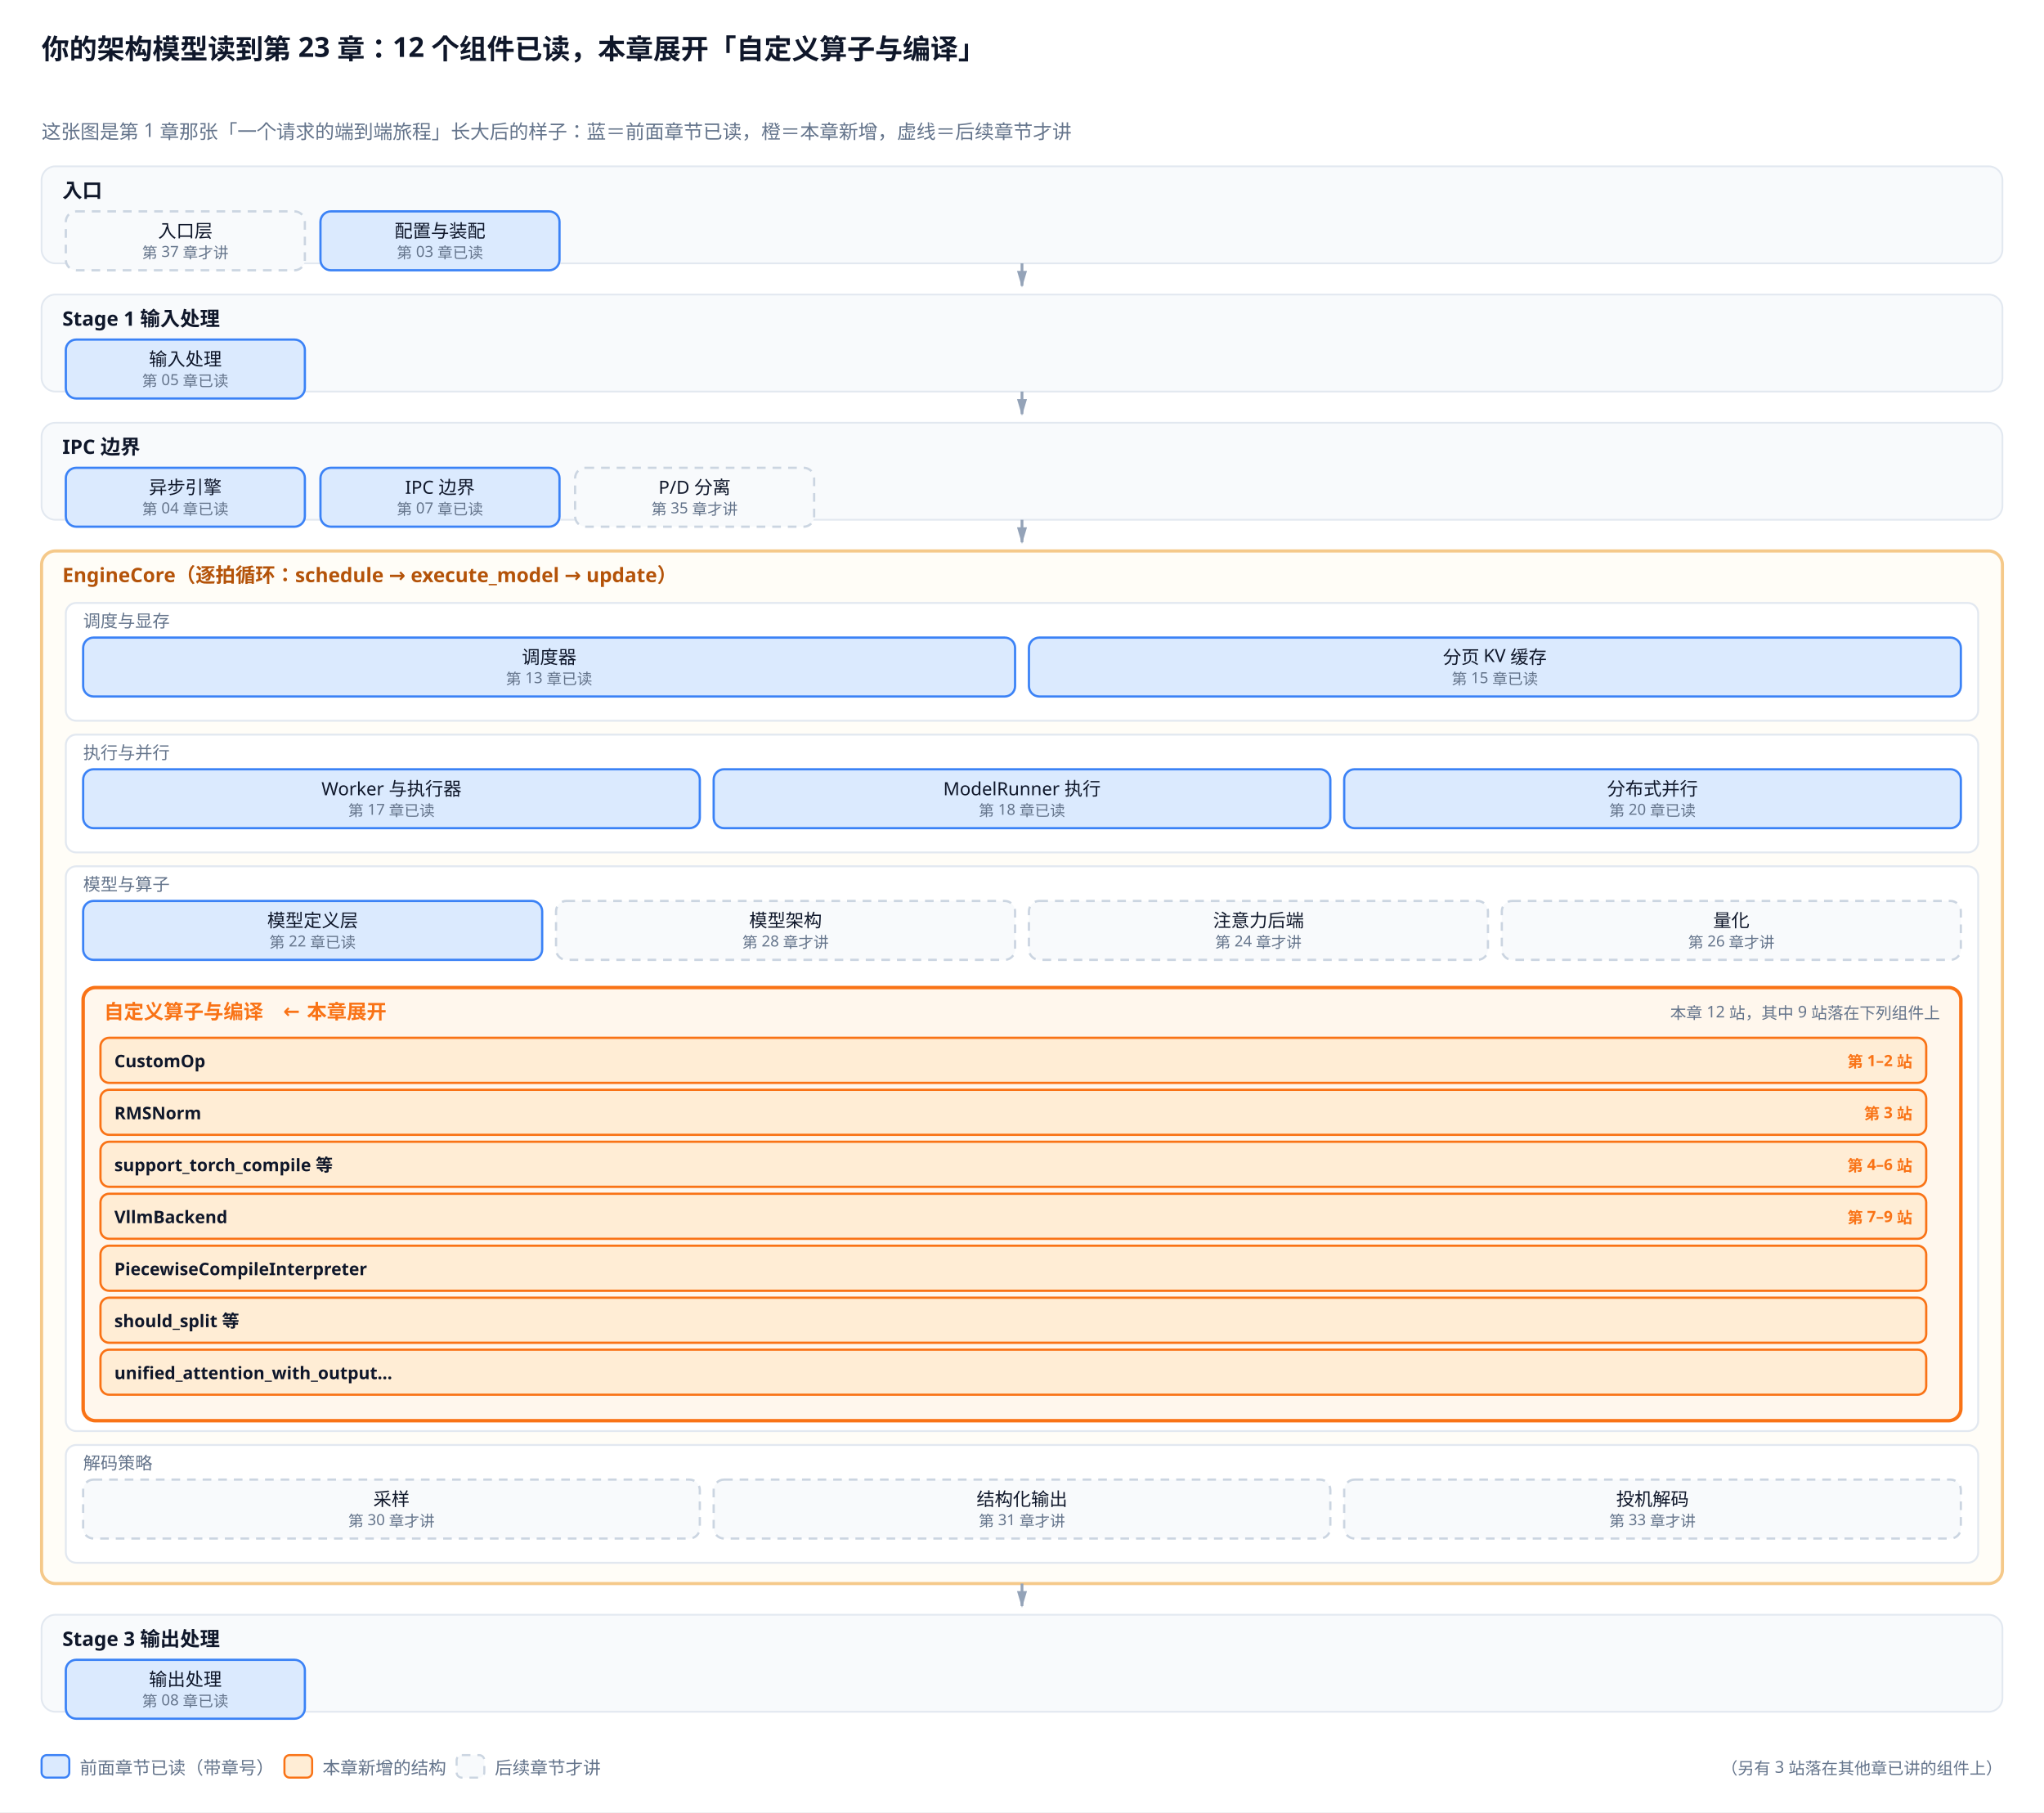
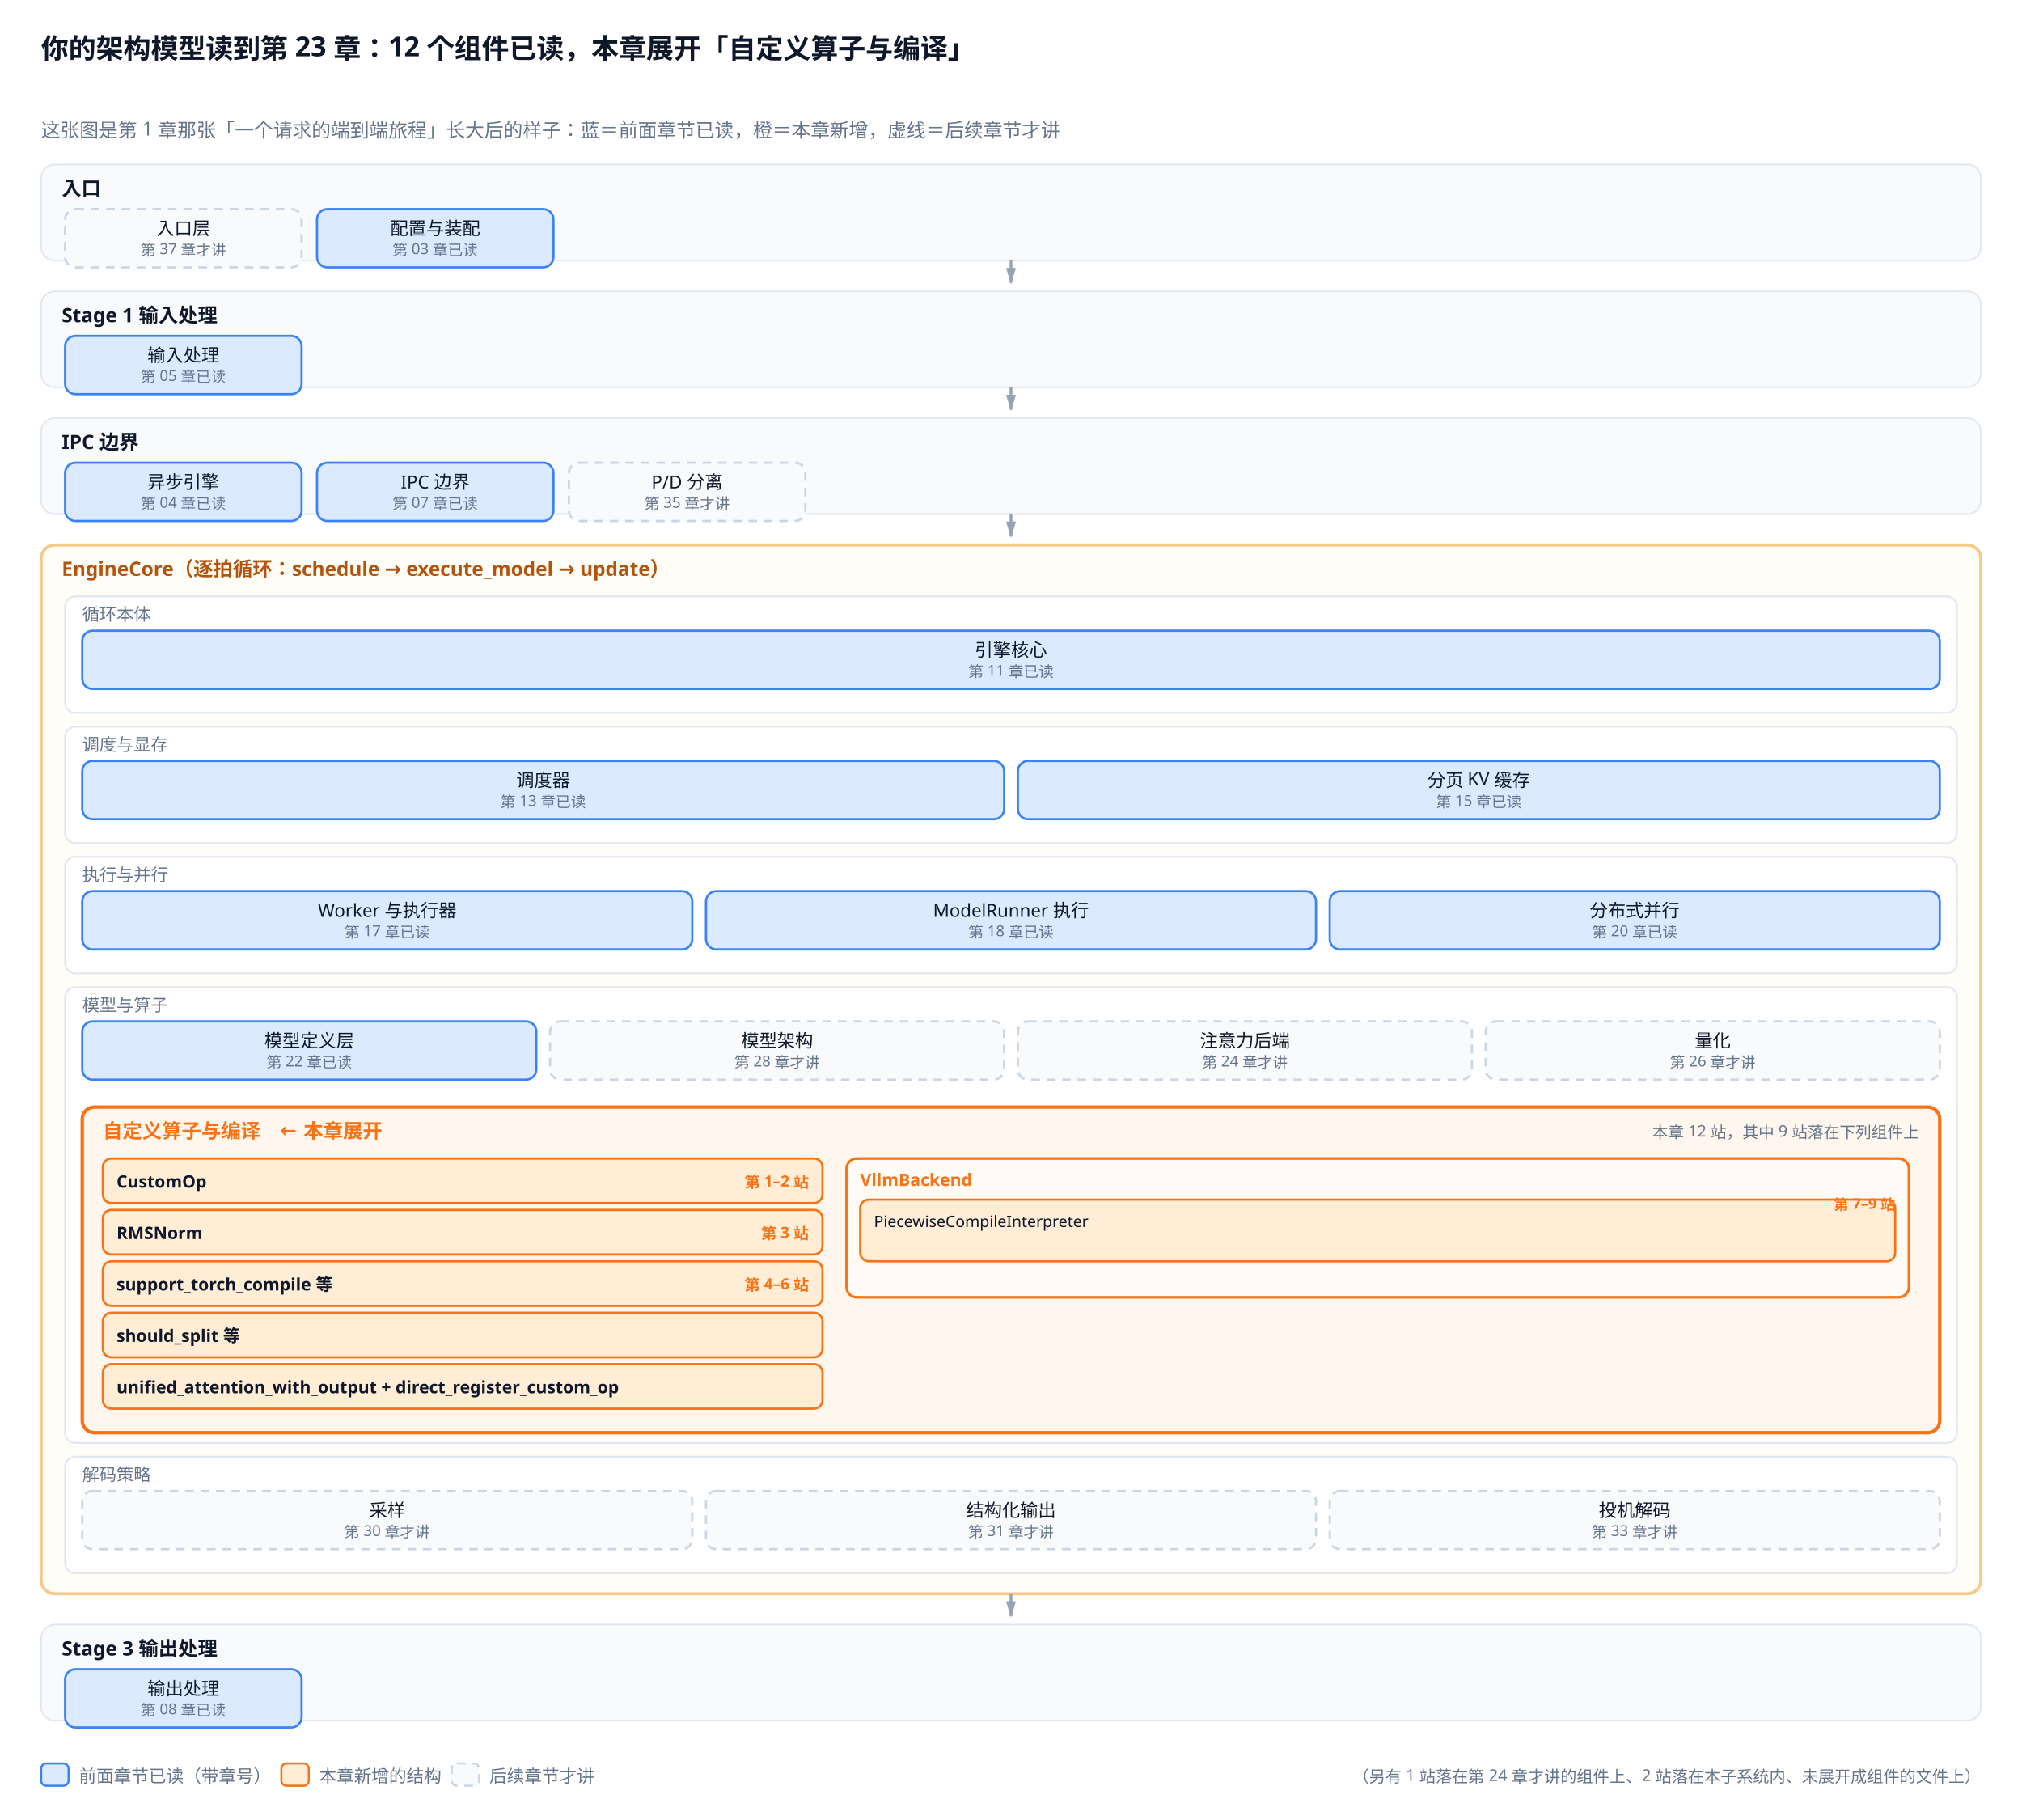
- <svg xmlns="http://www.w3.org/2000/svg" viewBox="0 0 1180 1046">
+ <svg xmlns="http://www.w3.org/2000/svg" viewBox="0 0 1180 1062">
  <defs>
    <marker id="a" viewBox="0 0 10 6" refX="9" refY="3" markerWidth="6" markerHeight="4" orient="auto">
      <path d="M0,0 L10,3 L0,6 Z" fill="#94a3b8" />
    </marker>
    <marker id="a2" viewBox="0 0 10 6" refX="9" refY="3" markerWidth="6" markerHeight="4" orient="auto">
      <path d="M0,0 L10,3 L0,6 Z" fill="#f97316" />
    </marker>
  </defs>
-   <rect width="1180" height="1046" fill="white" />
+   <rect width="1180" height="1062" fill="white" />
  <text x="24" y="34" font-family="sans-serif" font-size="16" fill="#0f172a" font-weight="bold">你的架构模型读到第 23 章：12 个组件已读，本章展开「自定义算子与编译」</text>
  <text x="24.0" y="80.0" font-family="sans-serif" font-size="11.2" fill="#64748b" text-anchor="start">这张图是第 1 章那张「一个请求的端到端旅程」长大后的样子：蓝＝前面章节已读，橙＝本章新增，虚线＝后续章节才讲</text>
  <rect x="24.0" y="96.0" width="1132.0" height="56.0" rx="8" fill="#f8fafc" stroke="#e2e8f0" stroke-width="1.0" />
  <text x="36.0" y="114.0" font-family="sans-serif" font-size="11.5" fill="#0f172a" text-anchor="start" font-weight="bold">入口</text>
  <rect x="38.0" y="122.0" width="138.0" height="34.0" rx="6" fill="#f8fafc" stroke="#cbd5e1" stroke-width="1.3" stroke-dasharray="5,4" />
  <text x="107.0" y="137.0" font-family="sans-serif" font-size="10.5" fill="#0f172a" text-anchor="middle">入口层</text>
  <text x="107.0" y="149.0" font-family="sans-serif" font-size="8.8" fill="#64748b" text-anchor="middle">第 37 章才讲</text>
  <rect x="185.0" y="122.0" width="138.0" height="34.0" rx="6" fill="#dbeafe" stroke="#3b82f6" stroke-width="1.3" />
  <text x="254.0" y="137.0" font-family="sans-serif" font-size="10.5" fill="#0f172a" text-anchor="middle">配置与装配</text>
  <text x="254.0" y="149.0" font-family="sans-serif" font-size="8.8" fill="#64748b" text-anchor="middle">第 03 章已读</text>
  <path d="M590.0,152.0 L590.0,165.0" stroke="#94a3b8" stroke-width="1.6" marker-end="url(#a)" />
  <rect x="24.0" y="170.0" width="1132.0" height="56.0" rx="8" fill="#f8fafc" stroke="#e2e8f0" stroke-width="1.0" />
  <text x="36.0" y="188.0" font-family="sans-serif" font-size="11.5" fill="#0f172a" text-anchor="start" font-weight="bold">Stage 1 输入处理</text>
  <rect x="38.0" y="196.0" width="138.0" height="34.0" rx="6" fill="#dbeafe" stroke="#3b82f6" stroke-width="1.3" />
  <text x="107.0" y="211.0" font-family="sans-serif" font-size="10.5" fill="#0f172a" text-anchor="middle">输入处理</text>
  <text x="107.0" y="223.0" font-family="sans-serif" font-size="8.8" fill="#64748b" text-anchor="middle">第 05 章已读</text>
  <path d="M590.0,226.0 L590.0,239.0" stroke="#94a3b8" stroke-width="1.6" marker-end="url(#a)" />
  <rect x="24.0" y="244.0" width="1132.0" height="56.0" rx="8" fill="#f8fafc" stroke="#e2e8f0" stroke-width="1.0" />
  <text x="36.0" y="262.0" font-family="sans-serif" font-size="11.5" fill="#0f172a" text-anchor="start" font-weight="bold">IPC 边界</text>
  <rect x="38.0" y="270.0" width="138.0" height="34.0" rx="6" fill="#dbeafe" stroke="#3b82f6" stroke-width="1.3" />
  <text x="107.0" y="285.0" font-family="sans-serif" font-size="10.5" fill="#0f172a" text-anchor="middle">异步引擎</text>
  <text x="107.0" y="297.0" font-family="sans-serif" font-size="8.8" fill="#64748b" text-anchor="middle">第 04 章已读</text>
  <rect x="185.0" y="270.0" width="138.0" height="34.0" rx="6" fill="#dbeafe" stroke="#3b82f6" stroke-width="1.3" />
  <text x="254.0" y="285.0" font-family="sans-serif" font-size="10.5" fill="#0f172a" text-anchor="middle">IPC 边界</text>
  <text x="254.0" y="297.0" font-family="sans-serif" font-size="8.8" fill="#64748b" text-anchor="middle">第 07 章已读</text>
  <rect x="332.0" y="270.0" width="138.0" height="34.0" rx="6" fill="#f8fafc" stroke="#cbd5e1" stroke-width="1.3" stroke-dasharray="5,4" />
  <text x="401.0" y="285.0" font-family="sans-serif" font-size="10.5" fill="#0f172a" text-anchor="middle">P/D 分离</text>
  <text x="401.0" y="297.0" font-family="sans-serif" font-size="8.8" fill="#64748b" text-anchor="middle">第 35 章才讲</text>
  <path d="M590.0,300.0 L590.0,313.0" stroke="#94a3b8" stroke-width="1.6" marker-end="url(#a)" />
-   <rect x="24.0" y="318.0" width="1132.0" height="596.0" rx="8" fill="#fffdf7" stroke="#f5c98a" stroke-width="1.8" />
+   <rect x="24.0" y="318.0" width="1132.0" height="612.0" rx="8" fill="#fffdf7" stroke="#f5c98a" stroke-width="1.8" />
  <text x="36.0" y="336.0" font-family="sans-serif" font-size="11.5" fill="#b45309" text-anchor="start" font-weight="bold">EngineCore（逐拍循环：schedule → execute_model → update）</text>
  <rect x="38.0" y="348.0" width="1104.0" height="68.0" rx="6" fill="#ffffff" stroke="#e2e8f0" stroke-width="1.1" />
-   <text x="48.0" y="362.0" font-family="sans-serif" font-size="10" fill="#64748b" text-anchor="start">调度与显存</text>
-   <rect x="48.0" y="368.0" width="538.0" height="34.0" rx="6" fill="#dbeafe" stroke="#3b82f6" stroke-width="1.3" />
-   <text x="317.0" y="383.0" font-family="sans-serif" font-size="10.5" fill="#0f172a" text-anchor="middle">调度器</text>
-   <text x="317.0" y="395.0" font-family="sans-serif" font-size="8.8" fill="#64748b" text-anchor="middle">第 13 章已读</text>
-   <rect x="594.0" y="368.0" width="538.0" height="34.0" rx="6" fill="#dbeafe" stroke="#3b82f6" stroke-width="1.3" />
-   <text x="863.0" y="383.0" font-family="sans-serif" font-size="10.5" fill="#0f172a" text-anchor="middle">分页 KV 缓存</text>
-   <text x="863.0" y="395.0" font-family="sans-serif" font-size="8.8" fill="#64748b" text-anchor="middle">第 15 章已读</text>
+   <text x="48.0" y="362.0" font-family="sans-serif" font-size="10" fill="#64748b" text-anchor="start">循环本体</text>
+   <rect x="48.0" y="368.0" width="1084.0" height="34.0" rx="6" fill="#dbeafe" stroke="#3b82f6" stroke-width="1.3" />
+   <text x="590.0" y="383.0" font-family="sans-serif" font-size="10.5" fill="#0f172a" text-anchor="middle">引擎核心</text>
+   <text x="590.0" y="395.0" font-family="sans-serif" font-size="8.8" fill="#64748b" text-anchor="middle">第 11 章已读</text>
  <rect x="38.0" y="424.0" width="1104.0" height="68.0" rx="6" fill="#ffffff" stroke="#e2e8f0" stroke-width="1.1" />
-   <text x="48.0" y="438.0" font-family="sans-serif" font-size="10" fill="#64748b" text-anchor="start">执行与并行</text>
-   <rect x="48.0" y="444.0" width="356.0" height="34.0" rx="6" fill="#dbeafe" stroke="#3b82f6" stroke-width="1.3" />
-   <text x="226.0" y="459.0" font-family="sans-serif" font-size="10.5" fill="#0f172a" text-anchor="middle">Worker 与执行器</text>
-   <text x="226.0" y="471.0" font-family="sans-serif" font-size="8.8" fill="#64748b" text-anchor="middle">第 17 章已读</text>
-   <rect x="412.0" y="444.0" width="356.0" height="34.0" rx="6" fill="#dbeafe" stroke="#3b82f6" stroke-width="1.3" />
-   <text x="590.0" y="459.0" font-family="sans-serif" font-size="10.5" fill="#0f172a" text-anchor="middle">ModelRunner 执行</text>
-   <text x="590.0" y="471.0" font-family="sans-serif" font-size="8.8" fill="#64748b" text-anchor="middle">第 18 章已读</text>
-   <rect x="776.0" y="444.0" width="356.0" height="34.0" rx="6" fill="#dbeafe" stroke="#3b82f6" stroke-width="1.3" />
-   <text x="954.0" y="459.0" font-family="sans-serif" font-size="10.5" fill="#0f172a" text-anchor="middle">分布式并行</text>
-   <text x="954.0" y="471.0" font-family="sans-serif" font-size="8.8" fill="#64748b" text-anchor="middle">第 20 章已读</text>
-   <rect x="38.0" y="500.0" width="1104.0" height="326.0" rx="6" fill="#ffffff" stroke="#e2e8f0" stroke-width="1.1" />
-   <text x="48.0" y="514.0" font-family="sans-serif" font-size="10" fill="#64748b" text-anchor="start">模型与算子</text>
-   <rect x="48.0" y="520.0" width="265.0" height="34.0" rx="6" fill="#dbeafe" stroke="#3b82f6" stroke-width="1.3" />
-   <text x="180.5" y="535.0" font-family="sans-serif" font-size="10.5" fill="#0f172a" text-anchor="middle">模型定义层</text>
-   <text x="180.5" y="547.0" font-family="sans-serif" font-size="8.8" fill="#64748b" text-anchor="middle">第 22 章已读</text>
-   <rect x="321.0" y="520.0" width="265.0" height="34.0" rx="6" fill="#f8fafc" stroke="#cbd5e1" stroke-width="1.3" stroke-dasharray="5,4" />
-   <text x="453.5" y="535.0" font-family="sans-serif" font-size="10.5" fill="#0f172a" text-anchor="middle">模型架构</text>
-   <text x="453.5" y="547.0" font-family="sans-serif" font-size="8.8" fill="#64748b" text-anchor="middle">第 28 章才讲</text>
-   <rect x="594.0" y="520.0" width="265.0" height="34.0" rx="6" fill="#f8fafc" stroke="#cbd5e1" stroke-width="1.3" stroke-dasharray="5,4" />
-   <text x="726.5" y="535.0" font-family="sans-serif" font-size="10.5" fill="#0f172a" text-anchor="middle">注意力后端</text>
-   <text x="726.5" y="547.0" font-family="sans-serif" font-size="8.8" fill="#64748b" text-anchor="middle">第 24 章才讲</text>
-   <rect x="867.0" y="520.0" width="265.0" height="34.0" rx="6" fill="#f8fafc" stroke="#cbd5e1" stroke-width="1.3" stroke-dasharray="5,4" />
-   <text x="999.5" y="535.0" font-family="sans-serif" font-size="10.5" fill="#0f172a" text-anchor="middle">量化</text>
-   <text x="999.5" y="547.0" font-family="sans-serif" font-size="8.8" fill="#64748b" text-anchor="middle">第 26 章才讲</text>
-   <rect x="48.0" y="570.0" width="1084.0" height="250.0" rx="7" fill="#fff7ed" stroke="#f97316" stroke-width="2.0" />
-   <text x="60.0" y="588.0" font-family="sans-serif" font-size="11.5" fill="#f97316" text-anchor="start" font-weight="bold">自定义算子与编译　← 本章展开</text>
-   <text x="1120.0" y="588.0" font-family="sans-serif" font-size="9.3" fill="#64748b" text-anchor="end">本章 12 站，其中 9 站落在下列组件上</text>
-   <rect x="58.0" y="599.0" width="1054.0" height="26.0" rx="5" fill="#ffedd5" stroke="#f97316" stroke-width="1.3" />
-   <text x="66.0" y="616.0" font-family="sans-serif" font-size="10" fill="#0f172a" text-anchor="start" font-weight="bold">CustomOp</text>
-   <text x="1104.0" y="616.0" font-family="sans-serif" font-size="9" fill="#f97316" text-anchor="end" font-weight="bold">第 1–2 站</text>
-   <rect x="58.0" y="629.0" width="1054.0" height="26.0" rx="5" fill="#ffedd5" stroke="#f97316" stroke-width="1.3" />
-   <text x="66.0" y="646.0" font-family="sans-serif" font-size="10" fill="#0f172a" text-anchor="start" font-weight="bold">RMSNorm</text>
-   <text x="1104.0" y="646.0" font-family="sans-serif" font-size="9" fill="#f97316" text-anchor="end" font-weight="bold">第 3 站</text>
-   <rect x="58.0" y="659.0" width="1054.0" height="26.0" rx="5" fill="#ffedd5" stroke="#f97316" stroke-width="1.3" />
-   <text x="66.0" y="676.0" font-family="sans-serif" font-size="10" fill="#0f172a" text-anchor="start" font-weight="bold">support_torch_compile 等</text>
-   <text x="1104.0" y="676.0" font-family="sans-serif" font-size="9" fill="#f97316" text-anchor="end" font-weight="bold">第 4–6 站</text>
-   <rect x="58.0" y="689.0" width="1054.0" height="26.0" rx="5" fill="#ffedd5" stroke="#f97316" stroke-width="1.3" />
-   <text x="66.0" y="706.0" font-family="sans-serif" font-size="10" fill="#0f172a" text-anchor="start" font-weight="bold">VllmBackend</text>
-   <text x="1104.0" y="706.0" font-family="sans-serif" font-size="9" fill="#f97316" text-anchor="end" font-weight="bold">第 7–9 站</text>
-   <rect x="58.0" y="719.0" width="1054.0" height="26.0" rx="5" fill="#ffedd5" stroke="#f97316" stroke-width="1.3" />
-   <text x="66.0" y="736.0" font-family="sans-serif" font-size="10" fill="#0f172a" text-anchor="start" font-weight="bold">PiecewiseCompileInterpreter</text>
-   <rect x="58.0" y="749.0" width="1054.0" height="26.0" rx="5" fill="#ffedd5" stroke="#f97316" stroke-width="1.3" />
-   <text x="66.0" y="766.0" font-family="sans-serif" font-size="10" fill="#0f172a" text-anchor="start" font-weight="bold">should_split 等</text>
-   <rect x="58.0" y="779.0" width="1054.0" height="26.0" rx="5" fill="#ffedd5" stroke="#f97316" stroke-width="1.3" />
-   <text x="66.0" y="796.0" font-family="sans-serif" font-size="10" fill="#0f172a" text-anchor="start" font-weight="bold">unified_attention_with_output…</text>
-   <rect x="38.0" y="834.0" width="1104.0" height="68.0" rx="6" fill="#ffffff" stroke="#e2e8f0" stroke-width="1.1" />
-   <text x="48.0" y="848.0" font-family="sans-serif" font-size="10" fill="#64748b" text-anchor="start">解码策略</text>
-   <rect x="48.0" y="854.0" width="356.0" height="34.0" rx="6" fill="#f8fafc" stroke="#cbd5e1" stroke-width="1.3" stroke-dasharray="5,4" />
-   <text x="226.0" y="869.0" font-family="sans-serif" font-size="10.5" fill="#0f172a" text-anchor="middle">采样</text>
-   <text x="226.0" y="881.0" font-family="sans-serif" font-size="8.8" fill="#64748b" text-anchor="middle">第 30 章才讲</text>
-   <rect x="412.0" y="854.0" width="356.0" height="34.0" rx="6" fill="#f8fafc" stroke="#cbd5e1" stroke-width="1.3" stroke-dasharray="5,4" />
-   <text x="590.0" y="869.0" font-family="sans-serif" font-size="10.5" fill="#0f172a" text-anchor="middle">结构化输出</text>
-   <text x="590.0" y="881.0" font-family="sans-serif" font-size="8.8" fill="#64748b" text-anchor="middle">第 31 章才讲</text>
-   <rect x="776.0" y="854.0" width="356.0" height="34.0" rx="6" fill="#f8fafc" stroke="#cbd5e1" stroke-width="1.3" stroke-dasharray="5,4" />
-   <text x="954.0" y="869.0" font-family="sans-serif" font-size="10.5" fill="#0f172a" text-anchor="middle">投机解码</text>
-   <text x="954.0" y="881.0" font-family="sans-serif" font-size="8.8" fill="#64748b" text-anchor="middle">第 33 章才讲</text>
-   <path d="M590.0,914.0 L590.0,927.0" stroke="#94a3b8" stroke-width="1.6" marker-end="url(#a)" />
-   <rect x="24.0" y="932.0" width="1132.0" height="56.0" rx="8" fill="#f8fafc" stroke="#e2e8f0" stroke-width="1.0" />
-   <text x="36.0" y="950.0" font-family="sans-serif" font-size="11.5" fill="#0f172a" text-anchor="start" font-weight="bold">Stage 3 输出处理</text>
-   <rect x="38.0" y="958.0" width="138.0" height="34.0" rx="6" fill="#dbeafe" stroke="#3b82f6" stroke-width="1.3" />
-   <text x="107.0" y="973.0" font-family="sans-serif" font-size="10.5" fill="#0f172a" text-anchor="middle">输出处理</text>
-   <text x="107.0" y="985.0" font-family="sans-serif" font-size="8.8" fill="#64748b" text-anchor="middle">第 08 章已读</text>
-   <rect x="24.0" y="1013.0" width="16.0" height="13.0" rx="3" fill="#dbeafe" stroke="#3b82f6" stroke-width="1.2" />
-   <text x="46.0" y="1024.0" font-family="sans-serif" font-size="10.2" fill="#64748b" text-anchor="start">前面章节已读（带章号）</text>
-   <rect x="164.2" y="1013.0" width="16.0" height="13.0" rx="3" fill="#ffedd5" stroke="#f97316" stroke-width="1.2" />
-   <text x="186.2" y="1024.0" font-family="sans-serif" font-size="10.2" fill="#64748b" text-anchor="start">本章新增的结构</text>
-   <rect x="263.6" y="1013.0" width="16.0" height="13.0" rx="3" fill="#f8fafc" stroke="#cbd5e1" stroke-width="1.2" stroke-dasharray="5,4" />
-   <text x="285.6" y="1024.0" font-family="sans-serif" font-size="10.2" fill="#64748b" text-anchor="start">后续章节才讲</text>
-   <text x="1156.0" y="1024.0" font-family="sans-serif" font-size="9.5" fill="#64748b" text-anchor="end">（另有 3 站落在其他章已讲的组件上）</text>
+   <text x="48.0" y="438.0" font-family="sans-serif" font-size="10" fill="#64748b" text-anchor="start">调度与显存</text>
+   <rect x="48.0" y="444.0" width="538.0" height="34.0" rx="6" fill="#dbeafe" stroke="#3b82f6" stroke-width="1.3" />
+   <text x="317.0" y="459.0" font-family="sans-serif" font-size="10.5" fill="#0f172a" text-anchor="middle">调度器</text>
+   <text x="317.0" y="471.0" font-family="sans-serif" font-size="8.8" fill="#64748b" text-anchor="middle">第 13 章已读</text>
+   <rect x="594.0" y="444.0" width="538.0" height="34.0" rx="6" fill="#dbeafe" stroke="#3b82f6" stroke-width="1.3" />
+   <text x="863.0" y="459.0" font-family="sans-serif" font-size="10.5" fill="#0f172a" text-anchor="middle">分页 KV 缓存</text>
+   <text x="863.0" y="471.0" font-family="sans-serif" font-size="8.8" fill="#64748b" text-anchor="middle">第 15 章已读</text>
+   <rect x="38.0" y="500.0" width="1104.0" height="68.0" rx="6" fill="#ffffff" stroke="#e2e8f0" stroke-width="1.1" />
+   <text x="48.0" y="514.0" font-family="sans-serif" font-size="10" fill="#64748b" text-anchor="start">执行与并行</text>
+   <rect x="48.0" y="520.0" width="356.0" height="34.0" rx="6" fill="#dbeafe" stroke="#3b82f6" stroke-width="1.3" />
+   <text x="226.0" y="535.0" font-family="sans-serif" font-size="10.5" fill="#0f172a" text-anchor="middle">Worker 与执行器</text>
+   <text x="226.0" y="547.0" font-family="sans-serif" font-size="8.8" fill="#64748b" text-anchor="middle">第 17 章已读</text>
+   <rect x="412.0" y="520.0" width="356.0" height="34.0" rx="6" fill="#dbeafe" stroke="#3b82f6" stroke-width="1.3" />
+   <text x="590.0" y="535.0" font-family="sans-serif" font-size="10.5" fill="#0f172a" text-anchor="middle">ModelRunner 执行</text>
+   <text x="590.0" y="547.0" font-family="sans-serif" font-size="8.8" fill="#64748b" text-anchor="middle">第 18 章已读</text>
+   <rect x="776.0" y="520.0" width="356.0" height="34.0" rx="6" fill="#dbeafe" stroke="#3b82f6" stroke-width="1.3" />
+   <text x="954.0" y="535.0" font-family="sans-serif" font-size="10.5" fill="#0f172a" text-anchor="middle">分布式并行</text>
+   <text x="954.0" y="547.0" font-family="sans-serif" font-size="8.8" fill="#64748b" text-anchor="middle">第 20 章已读</text>
+   <rect x="38.0" y="576.0" width="1104.0" height="266.0" rx="6" fill="#ffffff" stroke="#e2e8f0" stroke-width="1.1" />
+   <text x="48.0" y="590.0" font-family="sans-serif" font-size="10" fill="#64748b" text-anchor="start">模型与算子</text>
+   <rect x="48.0" y="596.0" width="265.0" height="34.0" rx="6" fill="#dbeafe" stroke="#3b82f6" stroke-width="1.3" />
+   <text x="180.5" y="611.0" font-family="sans-serif" font-size="10.5" fill="#0f172a" text-anchor="middle">模型定义层</text>
+   <text x="180.5" y="623.0" font-family="sans-serif" font-size="8.8" fill="#64748b" text-anchor="middle">第 22 章已读</text>
+   <rect x="321.0" y="596.0" width="265.0" height="34.0" rx="6" fill="#f8fafc" stroke="#cbd5e1" stroke-width="1.3" stroke-dasharray="5,4" />
+   <text x="453.5" y="611.0" font-family="sans-serif" font-size="10.5" fill="#0f172a" text-anchor="middle">模型架构</text>
+   <text x="453.5" y="623.0" font-family="sans-serif" font-size="8.8" fill="#64748b" text-anchor="middle">第 28 章才讲</text>
+   <rect x="594.0" y="596.0" width="265.0" height="34.0" rx="6" fill="#f8fafc" stroke="#cbd5e1" stroke-width="1.3" stroke-dasharray="5,4" />
+   <text x="726.5" y="611.0" font-family="sans-serif" font-size="10.5" fill="#0f172a" text-anchor="middle">注意力后端</text>
+   <text x="726.5" y="623.0" font-family="sans-serif" font-size="8.8" fill="#64748b" text-anchor="middle">第 24 章才讲</text>
+   <rect x="867.0" y="596.0" width="265.0" height="34.0" rx="6" fill="#f8fafc" stroke="#cbd5e1" stroke-width="1.3" stroke-dasharray="5,4" />
+   <text x="999.5" y="611.0" font-family="sans-serif" font-size="10.5" fill="#0f172a" text-anchor="middle">量化</text>
+   <text x="999.5" y="623.0" font-family="sans-serif" font-size="8.8" fill="#64748b" text-anchor="middle">第 26 章才讲</text>
+   <rect x="48.0" y="646.0" width="1084.0" height="190.0" rx="7" fill="#fff7ed" stroke="#f97316" stroke-width="2.0" />
+   <text x="60.0" y="664.0" font-family="sans-serif" font-size="11.5" fill="#f97316" text-anchor="start" font-weight="bold">自定义算子与编译　← 本章展开</text>
+   <text x="1120.0" y="664.0" font-family="sans-serif" font-size="9.3" fill="#64748b" text-anchor="end">本章 12 站，其中 9 站落在下列组件上</text>
+   <rect x="60.0" y="676.0" width="420.0" height="26.0" rx="5" fill="#ffedd5" stroke="#f97316" stroke-width="1.3" />
+   <text x="68.0" y="693.0" font-family="sans-serif" font-size="10" fill="#0f172a" text-anchor="start" font-weight="bold">CustomOp</text>
+   <text x="472.0" y="693.0" font-family="sans-serif" font-size="9" fill="#f97316" text-anchor="end" font-weight="bold">第 1–2 站</text>
+   <rect x="60.0" y="706.0" width="420.0" height="26.0" rx="5" fill="#ffedd5" stroke="#f97316" stroke-width="1.3" />
+   <text x="68.0" y="723.0" font-family="sans-serif" font-size="10" fill="#0f172a" text-anchor="start" font-weight="bold">RMSNorm</text>
+   <text x="472.0" y="723.0" font-family="sans-serif" font-size="9" fill="#f97316" text-anchor="end" font-weight="bold">第 3 站</text>
+   <rect x="60.0" y="736.0" width="420.0" height="26.0" rx="5" fill="#ffedd5" stroke="#f97316" stroke-width="1.3" />
+   <text x="68.0" y="753.0" font-family="sans-serif" font-size="10" fill="#0f172a" text-anchor="start" font-weight="bold">support_torch_compile 等</text>
+   <text x="472.0" y="753.0" font-family="sans-serif" font-size="9" fill="#f97316" text-anchor="end" font-weight="bold">第 4–6 站</text>
+   <rect x="60.0" y="766.0" width="420.0" height="26.0" rx="5" fill="#ffedd5" stroke="#f97316" stroke-width="1.3" />
+   <text x="68.0" y="783.0" font-family="sans-serif" font-size="10" fill="#0f172a" text-anchor="start" font-weight="bold">should_split 等</text>
+   <rect x="60.0" y="796.0" width="420.0" height="26.0" rx="5" fill="#ffedd5" stroke="#f97316" stroke-width="1.3" />
+   <text x="68.0" y="813.0" font-family="sans-serif" font-size="10" fill="#0f172a" text-anchor="start" font-weight="bold">unified_attention_with_output + direct_register_custom_op</text>
+   <rect x="494.0" y="676.0" width="620.0" height="81.0" rx="6" fill="#fffaf3" stroke="#f97316" stroke-width="1.5" />
+   <text x="502.0" y="692.0" font-family="sans-serif" font-size="10" fill="#f97316" text-anchor="start" font-weight="bold">VllmBackend</text>
+   <rect x="502.0" y="700.0" width="604.0" height="36.0" rx="5" fill="#ffedd5" stroke="#f97316" stroke-width="1.3" />
+   <text x="510.0" y="716.0" font-family="sans-serif" font-size="9.2" fill="#0f172a" text-anchor="start">PiecewiseCompileInterpreter</text>
+   <text x="1106.0" y="706.0" font-family="sans-serif" font-size="8.6" fill="#f97316" text-anchor="end" font-weight="bold">第 7–9 站</text>
+   <rect x="38.0" y="850.0" width="1104.0" height="68.0" rx="6" fill="#ffffff" stroke="#e2e8f0" stroke-width="1.1" />
+   <text x="48.0" y="864.0" font-family="sans-serif" font-size="10" fill="#64748b" text-anchor="start">解码策略</text>
+   <rect x="48.0" y="870.0" width="356.0" height="34.0" rx="6" fill="#f8fafc" stroke="#cbd5e1" stroke-width="1.3" stroke-dasharray="5,4" />
+   <text x="226.0" y="885.0" font-family="sans-serif" font-size="10.5" fill="#0f172a" text-anchor="middle">采样</text>
+   <text x="226.0" y="897.0" font-family="sans-serif" font-size="8.8" fill="#64748b" text-anchor="middle">第 30 章才讲</text>
+   <rect x="412.0" y="870.0" width="356.0" height="34.0" rx="6" fill="#f8fafc" stroke="#cbd5e1" stroke-width="1.3" stroke-dasharray="5,4" />
+   <text x="590.0" y="885.0" font-family="sans-serif" font-size="10.5" fill="#0f172a" text-anchor="middle">结构化输出</text>
+   <text x="590.0" y="897.0" font-family="sans-serif" font-size="8.8" fill="#64748b" text-anchor="middle">第 31 章才讲</text>
+   <rect x="776.0" y="870.0" width="356.0" height="34.0" rx="6" fill="#f8fafc" stroke="#cbd5e1" stroke-width="1.3" stroke-dasharray="5,4" />
+   <text x="954.0" y="885.0" font-family="sans-serif" font-size="10.5" fill="#0f172a" text-anchor="middle">投机解码</text>
+   <text x="954.0" y="897.0" font-family="sans-serif" font-size="8.8" fill="#64748b" text-anchor="middle">第 33 章才讲</text>
+   <path d="M590.0,930.0 L590.0,943.0" stroke="#94a3b8" stroke-width="1.6" marker-end="url(#a)" />
+   <rect x="24.0" y="948.0" width="1132.0" height="56.0" rx="8" fill="#f8fafc" stroke="#e2e8f0" stroke-width="1.0" />
+   <text x="36.0" y="966.0" font-family="sans-serif" font-size="11.5" fill="#0f172a" text-anchor="start" font-weight="bold">Stage 3 输出处理</text>
+   <rect x="38.0" y="974.0" width="138.0" height="34.0" rx="6" fill="#dbeafe" stroke="#3b82f6" stroke-width="1.3" />
+   <text x="107.0" y="989.0" font-family="sans-serif" font-size="10.5" fill="#0f172a" text-anchor="middle">输出处理</text>
+   <text x="107.0" y="1001.0" font-family="sans-serif" font-size="8.8" fill="#64748b" text-anchor="middle">第 08 章已读</text>
+   <rect x="24.0" y="1029.0" width="16.0" height="13.0" rx="3" fill="#dbeafe" stroke="#3b82f6" stroke-width="1.2" />
+   <text x="46.0" y="1040.0" font-family="sans-serif" font-size="10.2" fill="#64748b" text-anchor="start">前面章节已读（带章号）</text>
+   <rect x="164.2" y="1029.0" width="16.0" height="13.0" rx="3" fill="#ffedd5" stroke="#f97316" stroke-width="1.2" />
+   <text x="186.2" y="1040.0" font-family="sans-serif" font-size="10.2" fill="#64748b" text-anchor="start">本章新增的结构</text>
+   <rect x="263.6" y="1029.0" width="16.0" height="13.0" rx="3" fill="#f8fafc" stroke="#cbd5e1" stroke-width="1.2" stroke-dasharray="5,4" />
+   <text x="285.6" y="1040.0" font-family="sans-serif" font-size="10.2" fill="#64748b" text-anchor="start">后续章节才讲</text>
+   <text x="1156.0" y="1040.0" font-family="sans-serif" font-size="9.5" fill="#64748b" text-anchor="end">（另有 1 站落在第 24 章才讲的组件上、2 站落在本子系统内、未展开成组件的文件上）</text>
</svg>
